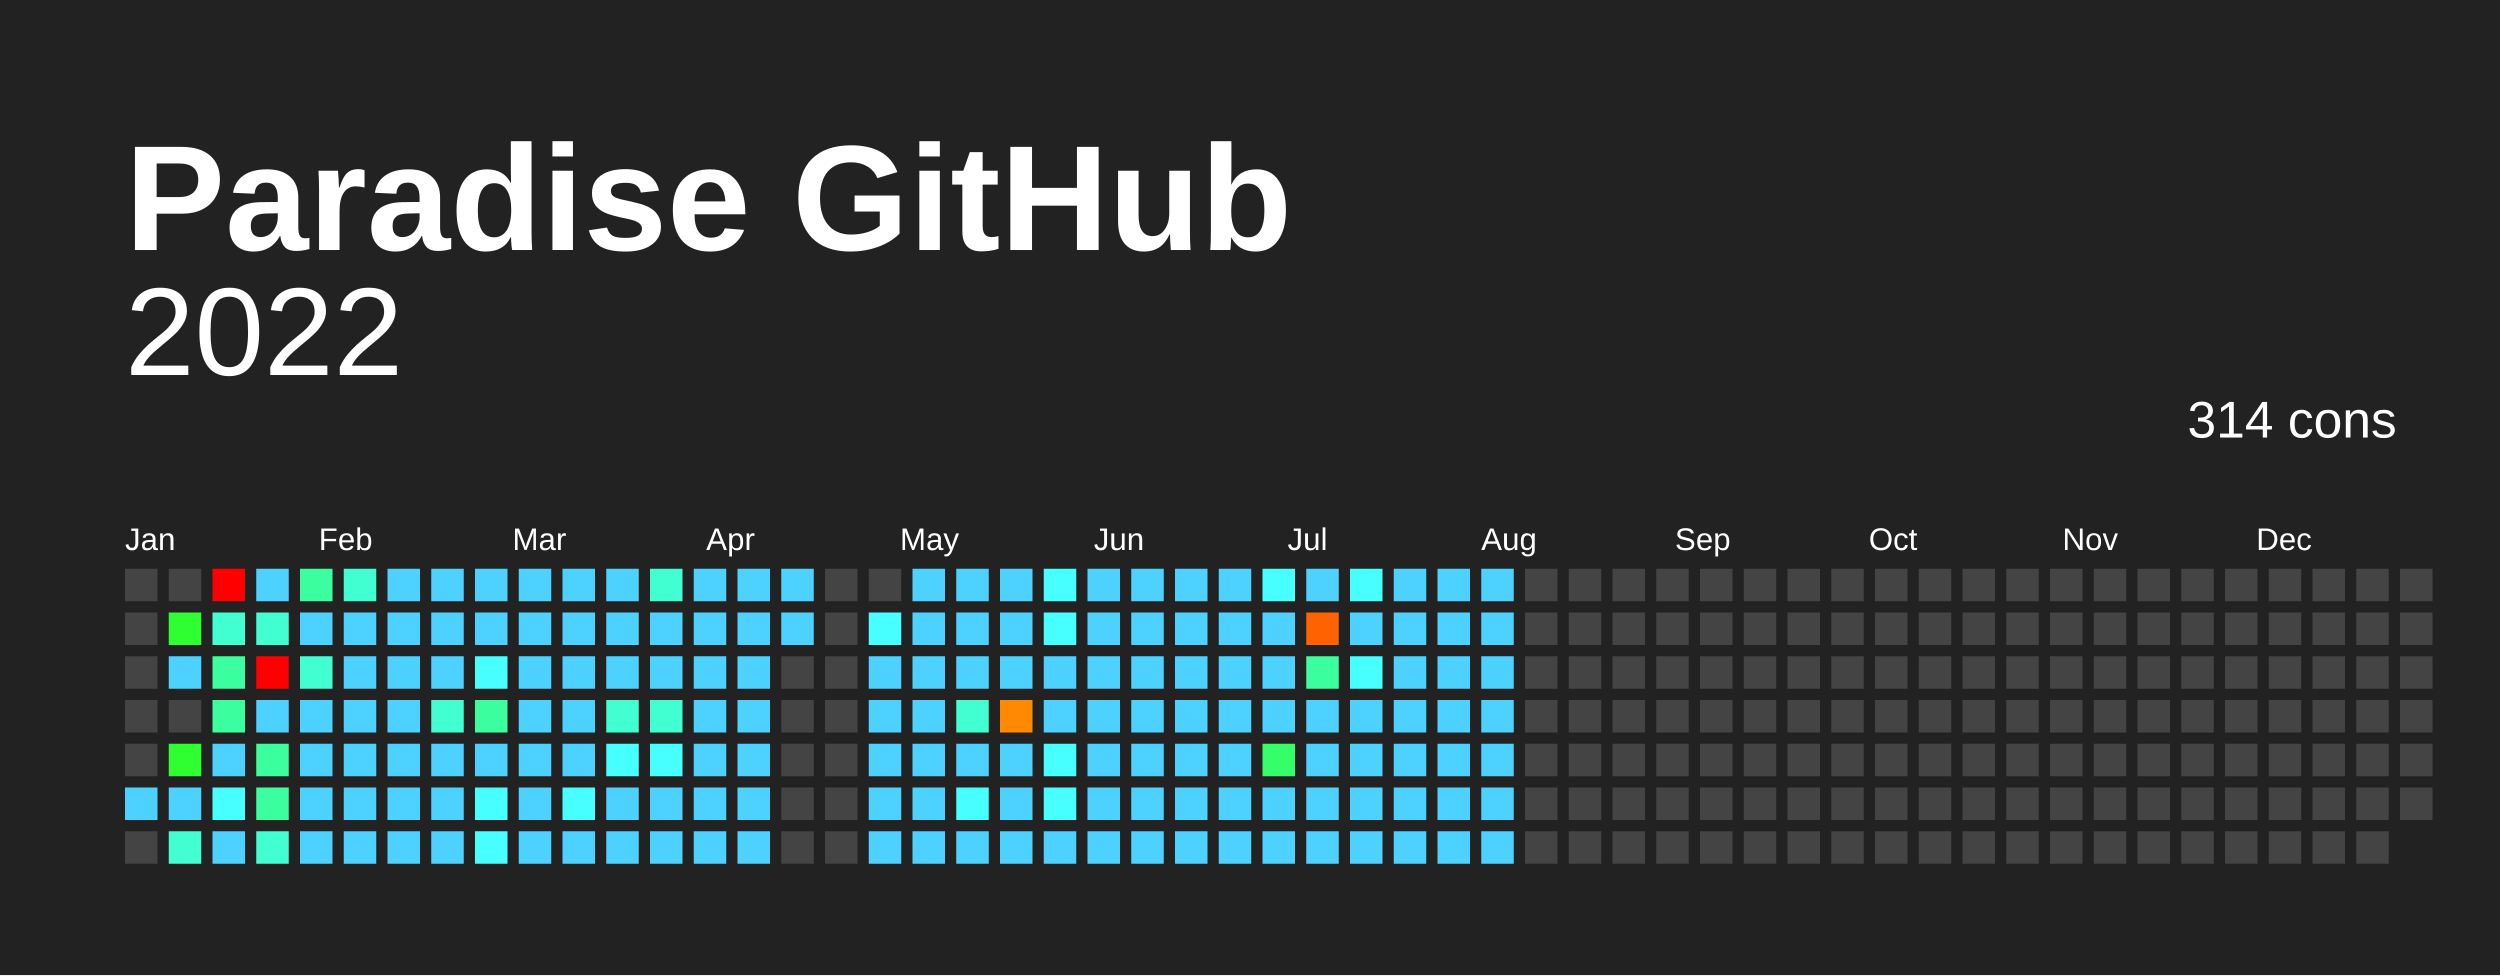
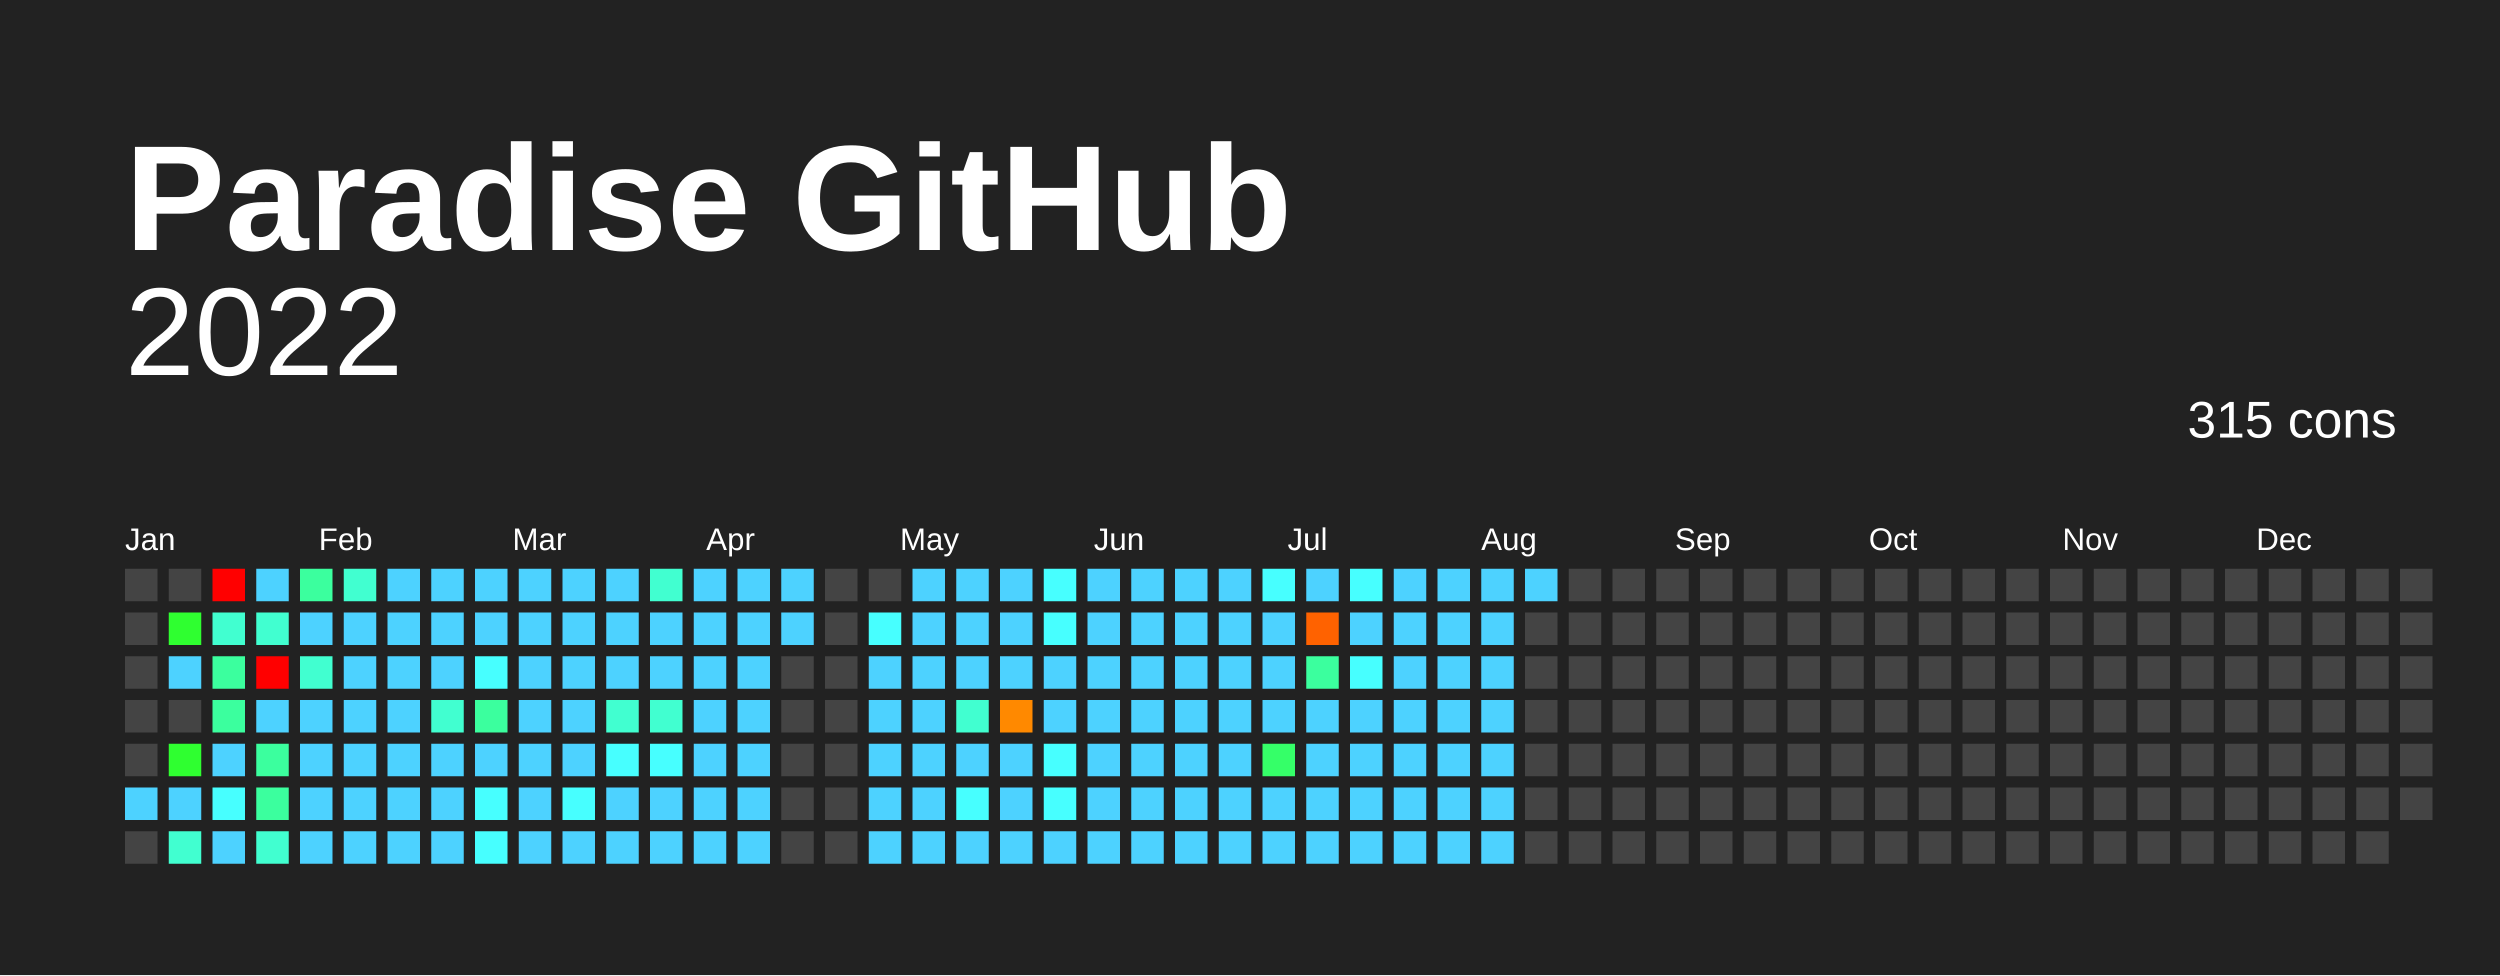
<svg xmlns="http://www.w3.org/2000/svg" baseProfile="full" height="78mm" version="1.1" viewBox="0,0,200,78" width="200mm">
  <defs />
  <rect fill="#222222" height="78" width="200" x="0" y="0" />
  <text fill="#FFFFFF" style="font-size:12px; font-family:Arial; font-weight:bold;" x="10" y="20">Paradise GitHub</text>
  <text alignment-baseline="hanging" fill="#FFFFFF" style="font-size:10.0px; font-family:Arial;" x="10" y="30">2022</text>
-   <text alignment-baseline="hanging" fill="#FFFFFF" style="font-size:4.125px; font-family:Arial;" x="175" y="35">314 cons</text>
+   <text alignment-baseline="hanging" fill="#FFFFFF" style="font-size:4.125px; font-family:Arial;" x="175" y="35">315 cons</text>
  <text fill="#FFFFFF" style="font-size:2.5px; font-family:Arial" x="10.0" y="44">Jan</text>
  <text fill="#FFFFFF" style="font-size:2.5px; font-family:Arial" x="25.5" y="44">Feb</text>
  <text fill="#FFFFFF" style="font-size:2.5px; font-family:Arial" x="41.0" y="44">Mar</text>
  <text fill="#FFFFFF" style="font-size:2.5px; font-family:Arial" x="56.5" y="44">Apr</text>
  <text fill="#FFFFFF" style="font-size:2.5px; font-family:Arial" x="72.0" y="44">May</text>
  <text fill="#FFFFFF" style="font-size:2.5px; font-family:Arial" x="87.5" y="44">Jun</text>
  <text fill="#FFFFFF" style="font-size:2.5px; font-family:Arial" x="103.0" y="44">Jul</text>
  <text fill="#FFFFFF" style="font-size:2.5px; font-family:Arial" x="118.5" y="44">Aug</text>
  <text fill="#FFFFFF" style="font-size:2.5px; font-family:Arial" x="134.0" y="44">Sep</text>
  <text fill="#FFFFFF" style="font-size:2.5px; font-family:Arial" x="149.5" y="44">Oct</text>
  <text fill="#FFFFFF" style="font-size:2.5px; font-family:Arial" x="165.0" y="44">Nov</text>
  <text fill="#FFFFFF" style="font-size:2.5px; font-family:Arial" x="180.5" y="44">Dec</text>
  <rect fill="#444444" height="2.6" width="2.6" x="10.0" y="45.5" />
  <rect fill="#444444" height="2.6" width="2.6" x="10.0" y="49.0" />
  <rect fill="#444444" height="2.6" width="2.6" x="10.0" y="52.5" />
  <rect fill="#444444" height="2.6" width="2.6" x="10.0" y="56.0" />
  <rect fill="#444444" height="2.6" width="2.6" x="10.0" y="59.5" />
  <rect fill="#4dd2ff" height="2.6" width="2.6" x="10.0" y="63.0" />
  <rect fill="#444444" height="2.6" width="2.6" x="10.0" y="66.5" />
  <rect fill="#444444" height="2.6" width="2.6" x="13.5" y="45.5" />
  <rect fill="#2fff30" height="2.6" width="2.6" x="13.5" y="49.0" />
  <rect fill="#4dd2ff" height="2.6" width="2.6" x="13.5" y="52.5" />
  <rect fill="#444444" height="2.6" width="2.6" x="13.5" y="56.0" />
  <rect fill="#2fff30" height="2.6" width="2.6" x="13.5" y="59.5" />
  <rect fill="#4dd2ff" height="2.6" width="2.6" x="13.5" y="63.0" />
  <rect fill="#41ffd0" height="2.6" width="2.6" x="13.5" y="66.5" />
  <rect fill="red" height="2.6" width="2.6" x="17.0" y="45.5" />
  <rect fill="#41ffd0" height="2.6" width="2.6" x="17.0" y="49.0" />
  <rect fill="#3bff9e" height="2.6" width="2.6" x="17.0" y="52.5" />
  <rect fill="#3bff9e" height="2.6" width="2.6" x="17.0" y="56.0" />
  <rect fill="#4dd2ff" height="2.6" width="2.6" x="17.0" y="59.5" />
  <rect fill="#47ffff" height="2.6" width="2.6" x="17.0" y="63.0" />
  <rect fill="#4dd2ff" height="2.6" width="2.6" x="17.0" y="66.5" />
  <rect fill="#4dd2ff" height="2.6" width="2.6" x="20.5" y="45.5" />
  <rect fill="#41ffd0" height="2.6" width="2.6" x="20.5" y="49.0" />
  <rect fill="red" height="2.6" width="2.6" x="20.5" y="52.5" />
  <rect fill="#4dd2ff" height="2.6" width="2.6" x="20.5" y="56.0" />
  <rect fill="#3bff9e" height="2.6" width="2.6" x="20.5" y="59.5" />
  <rect fill="#3bff9e" height="2.6" width="2.6" x="20.5" y="63.0" />
  <rect fill="#41ffd0" height="2.6" width="2.6" x="20.5" y="66.5" />
  <rect fill="#3bff9e" height="2.6" width="2.6" x="24.0" y="45.5" />
  <rect fill="#4dd2ff" height="2.6" width="2.6" x="24.0" y="49.0" />
  <rect fill="#41ffd0" height="2.6" width="2.6" x="24.0" y="52.5" />
  <rect fill="#4dd2ff" height="2.6" width="2.6" x="24.0" y="56.0" />
  <rect fill="#4dd2ff" height="2.6" width="2.6" x="24.0" y="59.5" />
  <rect fill="#4dd2ff" height="2.6" width="2.6" x="24.0" y="63.0" />
  <rect fill="#4dd2ff" height="2.6" width="2.6" x="24.0" y="66.5" />
  <rect fill="#41ffd0" height="2.6" width="2.6" x="27.5" y="45.5" />
  <rect fill="#4dd2ff" height="2.6" width="2.6" x="27.5" y="49.0" />
  <rect fill="#4dd2ff" height="2.6" width="2.6" x="27.5" y="52.5" />
  <rect fill="#4dd2ff" height="2.6" width="2.6" x="27.5" y="56.0" />
  <rect fill="#4dd2ff" height="2.6" width="2.6" x="27.5" y="59.5" />
  <rect fill="#4dd2ff" height="2.6" width="2.6" x="27.5" y="63.0" />
  <rect fill="#4dd2ff" height="2.6" width="2.6" x="27.5" y="66.5" />
  <rect fill="#4dd2ff" height="2.6" width="2.6" x="31.0" y="45.5" />
  <rect fill="#4dd2ff" height="2.6" width="2.6" x="31.0" y="49.0" />
  <rect fill="#4dd2ff" height="2.6" width="2.6" x="31.0" y="52.5" />
  <rect fill="#4dd2ff" height="2.6" width="2.6" x="31.0" y="56.0" />
  <rect fill="#4dd2ff" height="2.6" width="2.6" x="31.0" y="59.5" />
  <rect fill="#4dd2ff" height="2.6" width="2.6" x="31.0" y="63.0" />
  <rect fill="#4dd2ff" height="2.6" width="2.6" x="31.0" y="66.5" />
  <rect fill="#4dd2ff" height="2.6" width="2.6" x="34.5" y="45.5" />
  <rect fill="#4dd2ff" height="2.6" width="2.6" x="34.5" y="49.0" />
  <rect fill="#4dd2ff" height="2.6" width="2.6" x="34.5" y="52.5" />
  <rect fill="#41ffd0" height="2.6" width="2.6" x="34.5" y="56.0" />
  <rect fill="#4dd2ff" height="2.6" width="2.6" x="34.5" y="59.5" />
  <rect fill="#4dd2ff" height="2.6" width="2.6" x="34.5" y="63.0" />
  <rect fill="#4dd2ff" height="2.6" width="2.6" x="34.5" y="66.5" />
  <rect fill="#4dd2ff" height="2.6" width="2.6" x="38.0" y="45.5" />
  <rect fill="#4dd2ff" height="2.6" width="2.6" x="38.0" y="49.0" />
  <rect fill="#47ffff" height="2.6" width="2.6" x="38.0" y="52.5" />
  <rect fill="#3bff9e" height="2.6" width="2.6" x="38.0" y="56.0" />
  <rect fill="#4dd2ff" height="2.6" width="2.6" x="38.0" y="59.5" />
  <rect fill="#47ffff" height="2.6" width="2.6" x="38.0" y="63.0" />
  <rect fill="#47ffff" height="2.6" width="2.6" x="38.0" y="66.5" />
  <rect fill="#4dd2ff" height="2.6" width="2.6" x="41.5" y="45.5" />
  <rect fill="#4dd2ff" height="2.6" width="2.6" x="41.5" y="49.0" />
  <rect fill="#4dd2ff" height="2.6" width="2.6" x="41.5" y="52.5" />
  <rect fill="#4dd2ff" height="2.6" width="2.6" x="41.5" y="56.0" />
  <rect fill="#4dd2ff" height="2.6" width="2.6" x="41.5" y="59.5" />
  <rect fill="#4dd2ff" height="2.6" width="2.6" x="41.5" y="63.0" />
  <rect fill="#4dd2ff" height="2.6" width="2.6" x="41.5" y="66.5" />
  <rect fill="#4dd2ff" height="2.6" width="2.6" x="45.0" y="45.5" />
  <rect fill="#4dd2ff" height="2.6" width="2.6" x="45.0" y="49.0" />
  <rect fill="#4dd2ff" height="2.6" width="2.6" x="45.0" y="52.5" />
  <rect fill="#4dd2ff" height="2.6" width="2.6" x="45.0" y="56.0" />
  <rect fill="#4dd2ff" height="2.6" width="2.6" x="45.0" y="59.5" />
  <rect fill="#47ffff" height="2.6" width="2.6" x="45.0" y="63.0" />
  <rect fill="#4dd2ff" height="2.6" width="2.6" x="45.0" y="66.5" />
  <rect fill="#4dd2ff" height="2.6" width="2.6" x="48.5" y="45.5" />
  <rect fill="#4dd2ff" height="2.6" width="2.6" x="48.5" y="49.0" />
  <rect fill="#4dd2ff" height="2.6" width="2.6" x="48.5" y="52.5" />
  <rect fill="#41ffd0" height="2.6" width="2.6" x="48.5" y="56.0" />
  <rect fill="#47ffff" height="2.6" width="2.6" x="48.5" y="59.5" />
  <rect fill="#4dd2ff" height="2.6" width="2.6" x="48.5" y="63.0" />
  <rect fill="#4dd2ff" height="2.6" width="2.6" x="48.5" y="66.5" />
  <rect fill="#41ffd0" height="2.6" width="2.6" x="52.0" y="45.5" />
  <rect fill="#4dd2ff" height="2.6" width="2.6" x="52.0" y="49.0" />
  <rect fill="#4dd2ff" height="2.6" width="2.6" x="52.0" y="52.5" />
  <rect fill="#41ffd0" height="2.6" width="2.6" x="52.0" y="56.0" />
  <rect fill="#47ffff" height="2.6" width="2.6" x="52.0" y="59.5" />
  <rect fill="#4dd2ff" height="2.6" width="2.6" x="52.0" y="63.0" />
  <rect fill="#4dd2ff" height="2.6" width="2.6" x="52.0" y="66.5" />
  <rect fill="#4dd2ff" height="2.6" width="2.6" x="55.5" y="45.5" />
  <rect fill="#4dd2ff" height="2.6" width="2.6" x="55.5" y="49.0" />
  <rect fill="#4dd2ff" height="2.6" width="2.6" x="55.5" y="52.5" />
  <rect fill="#4dd2ff" height="2.6" width="2.6" x="55.5" y="56.0" />
  <rect fill="#4dd2ff" height="2.6" width="2.6" x="55.5" y="59.5" />
  <rect fill="#4dd2ff" height="2.6" width="2.6" x="55.5" y="63.0" />
  <rect fill="#4dd2ff" height="2.6" width="2.6" x="55.5" y="66.5" />
  <rect fill="#4dd2ff" height="2.6" width="2.6" x="59.0" y="45.5" />
  <rect fill="#4dd2ff" height="2.6" width="2.6" x="59.0" y="49.0" />
  <rect fill="#4dd2ff" height="2.6" width="2.6" x="59.0" y="52.5" />
  <rect fill="#4dd2ff" height="2.6" width="2.6" x="59.0" y="56.0" />
  <rect fill="#4dd2ff" height="2.6" width="2.6" x="59.0" y="59.5" />
  <rect fill="#4dd2ff" height="2.6" width="2.6" x="59.0" y="63.0" />
  <rect fill="#4dd2ff" height="2.6" width="2.6" x="59.0" y="66.5" />
  <rect fill="#4dd2ff" height="2.6" width="2.6" x="62.5" y="45.5" />
  <rect fill="#4dd2ff" height="2.6" width="2.6" x="62.5" y="49.0" />
  <rect fill="#444444" height="2.6" width="2.6" x="62.5" y="52.5" />
  <rect fill="#444444" height="2.6" width="2.6" x="62.5" y="56.0" />
  <rect fill="#444444" height="2.6" width="2.6" x="62.5" y="59.5" />
  <rect fill="#444444" height="2.6" width="2.6" x="62.5" y="63.0" />
  <rect fill="#444444" height="2.6" width="2.6" x="62.5" y="66.5" />
  <rect fill="#444444" height="2.6" width="2.6" x="66.0" y="45.5" />
  <rect fill="#444444" height="2.6" width="2.6" x="66.0" y="49.0" />
  <rect fill="#444444" height="2.6" width="2.6" x="66.0" y="52.5" />
  <rect fill="#444444" height="2.6" width="2.6" x="66.0" y="56.0" />
  <rect fill="#444444" height="2.6" width="2.6" x="66.0" y="59.5" />
  <rect fill="#444444" height="2.6" width="2.6" x="66.0" y="63.0" />
  <rect fill="#444444" height="2.6" width="2.6" x="66.0" y="66.5" />
  <rect fill="#444444" height="2.6" width="2.6" x="69.5" y="45.5" />
  <rect fill="#47ffff" height="2.6" width="2.6" x="69.5" y="49.0" />
  <rect fill="#4dd2ff" height="2.6" width="2.6" x="69.5" y="52.5" />
  <rect fill="#4dd2ff" height="2.6" width="2.6" x="69.5" y="56.0" />
  <rect fill="#4dd2ff" height="2.6" width="2.6" x="69.5" y="59.5" />
  <rect fill="#4dd2ff" height="2.6" width="2.6" x="69.5" y="63.0" />
  <rect fill="#4dd2ff" height="2.6" width="2.6" x="69.5" y="66.5" />
  <rect fill="#4dd2ff" height="2.6" width="2.6" x="73.0" y="45.5" />
  <rect fill="#4dd2ff" height="2.6" width="2.6" x="73.0" y="49.0" />
  <rect fill="#4dd2ff" height="2.6" width="2.6" x="73.0" y="52.5" />
  <rect fill="#4dd2ff" height="2.6" width="2.6" x="73.0" y="56.0" />
  <rect fill="#4dd2ff" height="2.6" width="2.6" x="73.0" y="59.5" />
  <rect fill="#4dd2ff" height="2.6" width="2.6" x="73.0" y="63.0" />
  <rect fill="#4dd2ff" height="2.6" width="2.6" x="73.0" y="66.5" />
  <rect fill="#4dd2ff" height="2.6" width="2.6" x="76.5" y="45.5" />
  <rect fill="#4dd2ff" height="2.6" width="2.6" x="76.5" y="49.0" />
  <rect fill="#4dd2ff" height="2.6" width="2.6" x="76.5" y="52.5" />
  <rect fill="#41ffd0" height="2.6" width="2.6" x="76.5" y="56.0" />
  <rect fill="#4dd2ff" height="2.6" width="2.6" x="76.5" y="59.5" />
  <rect fill="#47ffff" height="2.6" width="2.6" x="76.5" y="63.0" />
  <rect fill="#4dd2ff" height="2.6" width="2.6" x="76.5" y="66.5" />
  <rect fill="#4dd2ff" height="2.6" width="2.6" x="80.0" y="45.5" />
  <rect fill="#4dd2ff" height="2.6" width="2.6" x="80.0" y="49.0" />
  <rect fill="#4dd2ff" height="2.6" width="2.6" x="80.0" y="52.5" />
  <rect fill="#ff8900" height="2.6" width="2.6" x="80.0" y="56.0" />
  <rect fill="#4dd2ff" height="2.6" width="2.6" x="80.0" y="59.5" />
  <rect fill="#4dd2ff" height="2.6" width="2.6" x="80.0" y="63.0" />
  <rect fill="#4dd2ff" height="2.6" width="2.6" x="80.0" y="66.5" />
  <rect fill="#47ffff" height="2.6" width="2.6" x="83.5" y="45.5" />
  <rect fill="#47ffff" height="2.6" width="2.6" x="83.5" y="49.0" />
  <rect fill="#4dd2ff" height="2.6" width="2.6" x="83.5" y="52.5" />
  <rect fill="#4dd2ff" height="2.6" width="2.6" x="83.5" y="56.0" />
  <rect fill="#47ffff" height="2.6" width="2.6" x="83.5" y="59.5" />
  <rect fill="#47ffff" height="2.6" width="2.6" x="83.5" y="63.0" />
  <rect fill="#4dd2ff" height="2.6" width="2.6" x="83.5" y="66.5" />
  <rect fill="#4dd2ff" height="2.6" width="2.6" x="87.0" y="45.5" />
  <rect fill="#4dd2ff" height="2.6" width="2.6" x="87.0" y="49.0" />
  <rect fill="#4dd2ff" height="2.6" width="2.6" x="87.0" y="52.5" />
  <rect fill="#4dd2ff" height="2.6" width="2.6" x="87.0" y="56.0" />
  <rect fill="#4dd2ff" height="2.6" width="2.6" x="87.0" y="59.5" />
  <rect fill="#4dd2ff" height="2.6" width="2.6" x="87.0" y="63.0" />
  <rect fill="#4dd2ff" height="2.6" width="2.6" x="87.0" y="66.5" />
  <rect fill="#4dd2ff" height="2.6" width="2.6" x="90.5" y="45.5" />
  <rect fill="#4dd2ff" height="2.6" width="2.6" x="90.5" y="49.0" />
  <rect fill="#4dd2ff" height="2.6" width="2.6" x="90.5" y="52.5" />
  <rect fill="#4dd2ff" height="2.6" width="2.6" x="90.5" y="56.0" />
  <rect fill="#4dd2ff" height="2.6" width="2.6" x="90.5" y="59.5" />
  <rect fill="#4dd2ff" height="2.6" width="2.6" x="90.5" y="63.0" />
  <rect fill="#4dd2ff" height="2.6" width="2.6" x="90.5" y="66.5" />
  <rect fill="#4dd2ff" height="2.6" width="2.6" x="94.0" y="45.5" />
  <rect fill="#4dd2ff" height="2.6" width="2.6" x="94.0" y="49.0" />
  <rect fill="#4dd2ff" height="2.6" width="2.6" x="94.0" y="52.5" />
  <rect fill="#4dd2ff" height="2.6" width="2.6" x="94.0" y="56.0" />
  <rect fill="#4dd2ff" height="2.6" width="2.6" x="94.0" y="59.5" />
  <rect fill="#4dd2ff" height="2.6" width="2.6" x="94.0" y="63.0" />
  <rect fill="#4dd2ff" height="2.6" width="2.6" x="94.0" y="66.5" />
  <rect fill="#4dd2ff" height="2.6" width="2.6" x="97.5" y="45.5" />
  <rect fill="#4dd2ff" height="2.6" width="2.6" x="97.5" y="49.0" />
  <rect fill="#4dd2ff" height="2.6" width="2.6" x="97.5" y="52.5" />
  <rect fill="#4dd2ff" height="2.6" width="2.6" x="97.5" y="56.0" />
  <rect fill="#4dd2ff" height="2.6" width="2.6" x="97.5" y="59.5" />
  <rect fill="#4dd2ff" height="2.6" width="2.6" x="97.5" y="63.0" />
  <rect fill="#4dd2ff" height="2.6" width="2.6" x="97.5" y="66.5" />
  <rect fill="#47ffff" height="2.6" width="2.6" x="101.0" y="45.5" />
  <rect fill="#4dd2ff" height="2.6" width="2.6" x="101.0" y="49.0" />
  <rect fill="#4dd2ff" height="2.6" width="2.6" x="101.0" y="52.5" />
  <rect fill="#4dd2ff" height="2.6" width="2.6" x="101.0" y="56.0" />
  <rect fill="#35ff68" height="2.6" width="2.6" x="101.0" y="59.5" />
  <rect fill="#4dd2ff" height="2.6" width="2.6" x="101.0" y="63.0" />
  <rect fill="#4dd2ff" height="2.6" width="2.6" x="101.0" y="66.5" />
  <rect fill="#4dd2ff" height="2.6" width="2.6" x="104.5" y="45.5" />
  <rect fill="#ff6200" height="2.6" width="2.6" x="104.5" y="49.0" />
  <rect fill="#3bff9e" height="2.6" width="2.6" x="104.5" y="52.5" />
  <rect fill="#4dd2ff" height="2.6" width="2.6" x="104.5" y="56.0" />
  <rect fill="#4dd2ff" height="2.6" width="2.6" x="104.5" y="59.5" />
  <rect fill="#4dd2ff" height="2.6" width="2.6" x="104.5" y="63.0" />
  <rect fill="#4dd2ff" height="2.6" width="2.6" x="104.5" y="66.5" />
  <rect fill="#47ffff" height="2.6" width="2.6" x="108.0" y="45.5" />
  <rect fill="#4dd2ff" height="2.6" width="2.6" x="108.0" y="49.0" />
  <rect fill="#47ffff" height="2.6" width="2.6" x="108.0" y="52.5" />
  <rect fill="#4dd2ff" height="2.6" width="2.6" x="108.0" y="56.0" />
  <rect fill="#4dd2ff" height="2.6" width="2.6" x="108.0" y="59.5" />
  <rect fill="#4dd2ff" height="2.6" width="2.6" x="108.0" y="63.0" />
  <rect fill="#4dd2ff" height="2.6" width="2.6" x="108.0" y="66.5" />
  <rect fill="#4dd2ff" height="2.6" width="2.6" x="111.5" y="45.5" />
  <rect fill="#4dd2ff" height="2.6" width="2.6" x="111.5" y="49.0" />
  <rect fill="#4dd2ff" height="2.6" width="2.6" x="111.5" y="52.5" />
  <rect fill="#4dd2ff" height="2.6" width="2.6" x="111.5" y="56.0" />
  <rect fill="#4dd2ff" height="2.6" width="2.6" x="111.5" y="59.5" />
  <rect fill="#4dd2ff" height="2.6" width="2.6" x="111.5" y="63.0" />
  <rect fill="#4dd2ff" height="2.6" width="2.6" x="111.5" y="66.5" />
  <rect fill="#4dd2ff" height="2.6" width="2.6" x="115.0" y="45.5" />
  <rect fill="#4dd2ff" height="2.6" width="2.6" x="115.0" y="49.0" />
  <rect fill="#4dd2ff" height="2.6" width="2.6" x="115.0" y="52.5" />
  <rect fill="#4dd2ff" height="2.6" width="2.6" x="115.0" y="56.0" />
  <rect fill="#4dd2ff" height="2.6" width="2.6" x="115.0" y="59.5" />
  <rect fill="#4dd2ff" height="2.6" width="2.6" x="115.0" y="63.0" />
  <rect fill="#4dd2ff" height="2.6" width="2.6" x="115.0" y="66.5" />
  <rect fill="#4dd2ff" height="2.6" width="2.6" x="118.5" y="45.5" />
  <rect fill="#4dd2ff" height="2.6" width="2.6" x="118.5" y="49.0" />
  <rect fill="#4dd2ff" height="2.6" width="2.6" x="118.5" y="52.5" />
  <rect fill="#4dd2ff" height="2.6" width="2.6" x="118.5" y="56.0" />
  <rect fill="#4dd2ff" height="2.6" width="2.6" x="118.5" y="59.5" />
  <rect fill="#4dd2ff" height="2.6" width="2.6" x="118.5" y="63.0" />
  <rect fill="#4dd2ff" height="2.6" width="2.6" x="118.5" y="66.5" />
-   <rect fill="#444444" height="2.6" width="2.6" x="122.0" y="45.5" />
+   <rect fill="#4dd2ff" height="2.6" width="2.6" x="122.0" y="45.5" />
  <rect fill="#444444" height="2.6" width="2.6" x="122.0" y="49.0" />
  <rect fill="#444444" height="2.6" width="2.6" x="122.0" y="52.5" />
  <rect fill="#444444" height="2.6" width="2.6" x="122.0" y="56.0" />
  <rect fill="#444444" height="2.6" width="2.6" x="122.0" y="59.5" />
  <rect fill="#444444" height="2.6" width="2.6" x="122.0" y="63.0" />
  <rect fill="#444444" height="2.6" width="2.6" x="122.0" y="66.5" />
  <rect fill="#444444" height="2.6" width="2.6" x="125.5" y="45.5" />
  <rect fill="#444444" height="2.6" width="2.6" x="125.5" y="49.0" />
  <rect fill="#444444" height="2.6" width="2.6" x="125.5" y="52.5" />
  <rect fill="#444444" height="2.6" width="2.6" x="125.5" y="56.0" />
  <rect fill="#444444" height="2.6" width="2.6" x="125.5" y="59.5" />
  <rect fill="#444444" height="2.6" width="2.6" x="125.5" y="63.0" />
  <rect fill="#444444" height="2.6" width="2.6" x="125.5" y="66.5" />
  <rect fill="#444444" height="2.6" width="2.6" x="129.0" y="45.5" />
  <rect fill="#444444" height="2.6" width="2.6" x="129.0" y="49.0" />
  <rect fill="#444444" height="2.6" width="2.6" x="129.0" y="52.5" />
  <rect fill="#444444" height="2.6" width="2.6" x="129.0" y="56.0" />
  <rect fill="#444444" height="2.6" width="2.6" x="129.0" y="59.5" />
  <rect fill="#444444" height="2.6" width="2.6" x="129.0" y="63.0" />
  <rect fill="#444444" height="2.6" width="2.6" x="129.0" y="66.5" />
  <rect fill="#444444" height="2.6" width="2.6" x="132.5" y="45.5" />
  <rect fill="#444444" height="2.6" width="2.6" x="132.5" y="49.0" />
  <rect fill="#444444" height="2.6" width="2.6" x="132.5" y="52.5" />
  <rect fill="#444444" height="2.6" width="2.6" x="132.5" y="56.0" />
  <rect fill="#444444" height="2.6" width="2.6" x="132.5" y="59.5" />
  <rect fill="#444444" height="2.6" width="2.6" x="132.5" y="63.0" />
  <rect fill="#444444" height="2.6" width="2.6" x="132.5" y="66.5" />
  <rect fill="#444444" height="2.6" width="2.6" x="136.0" y="45.5" />
  <rect fill="#444444" height="2.6" width="2.6" x="136.0" y="49.0" />
  <rect fill="#444444" height="2.6" width="2.6" x="136.0" y="52.5" />
  <rect fill="#444444" height="2.6" width="2.6" x="136.0" y="56.0" />
  <rect fill="#444444" height="2.6" width="2.6" x="136.0" y="59.5" />
  <rect fill="#444444" height="2.6" width="2.6" x="136.0" y="63.0" />
  <rect fill="#444444" height="2.6" width="2.6" x="136.0" y="66.5" />
  <rect fill="#444444" height="2.6" width="2.6" x="139.5" y="45.5" />
  <rect fill="#444444" height="2.6" width="2.6" x="139.5" y="49.0" />
  <rect fill="#444444" height="2.6" width="2.6" x="139.5" y="52.5" />
  <rect fill="#444444" height="2.6" width="2.6" x="139.5" y="56.0" />
  <rect fill="#444444" height="2.6" width="2.6" x="139.5" y="59.5" />
  <rect fill="#444444" height="2.6" width="2.6" x="139.5" y="63.0" />
  <rect fill="#444444" height="2.6" width="2.6" x="139.5" y="66.5" />
  <rect fill="#444444" height="2.6" width="2.6" x="143.0" y="45.5" />
  <rect fill="#444444" height="2.6" width="2.6" x="143.0" y="49.0" />
  <rect fill="#444444" height="2.6" width="2.6" x="143.0" y="52.5" />
  <rect fill="#444444" height="2.6" width="2.6" x="143.0" y="56.0" />
  <rect fill="#444444" height="2.6" width="2.6" x="143.0" y="59.5" />
  <rect fill="#444444" height="2.6" width="2.6" x="143.0" y="63.0" />
  <rect fill="#444444" height="2.6" width="2.6" x="143.0" y="66.5" />
  <rect fill="#444444" height="2.6" width="2.6" x="146.5" y="45.5" />
  <rect fill="#444444" height="2.6" width="2.6" x="146.5" y="49.0" />
  <rect fill="#444444" height="2.6" width="2.6" x="146.5" y="52.5" />
  <rect fill="#444444" height="2.6" width="2.6" x="146.5" y="56.0" />
  <rect fill="#444444" height="2.6" width="2.6" x="146.5" y="59.5" />
  <rect fill="#444444" height="2.6" width="2.6" x="146.5" y="63.0" />
  <rect fill="#444444" height="2.6" width="2.6" x="146.5" y="66.5" />
  <rect fill="#444444" height="2.6" width="2.6" x="150.0" y="45.5" />
  <rect fill="#444444" height="2.6" width="2.6" x="150.0" y="49.0" />
  <rect fill="#444444" height="2.6" width="2.6" x="150.0" y="52.5" />
  <rect fill="#444444" height="2.6" width="2.6" x="150.0" y="56.0" />
  <rect fill="#444444" height="2.6" width="2.6" x="150.0" y="59.5" />
  <rect fill="#444444" height="2.6" width="2.6" x="150.0" y="63.0" />
  <rect fill="#444444" height="2.6" width="2.6" x="150.0" y="66.5" />
  <rect fill="#444444" height="2.6" width="2.6" x="153.5" y="45.5" />
  <rect fill="#444444" height="2.6" width="2.6" x="153.5" y="49.0" />
  <rect fill="#444444" height="2.6" width="2.6" x="153.5" y="52.5" />
  <rect fill="#444444" height="2.6" width="2.6" x="153.5" y="56.0" />
  <rect fill="#444444" height="2.6" width="2.6" x="153.5" y="59.5" />
  <rect fill="#444444" height="2.6" width="2.6" x="153.5" y="63.0" />
  <rect fill="#444444" height="2.6" width="2.6" x="153.5" y="66.5" />
  <rect fill="#444444" height="2.6" width="2.6" x="157.0" y="45.5" />
  <rect fill="#444444" height="2.6" width="2.6" x="157.0" y="49.0" />
  <rect fill="#444444" height="2.6" width="2.6" x="157.0" y="52.5" />
  <rect fill="#444444" height="2.6" width="2.6" x="157.0" y="56.0" />
  <rect fill="#444444" height="2.6" width="2.6" x="157.0" y="59.5" />
  <rect fill="#444444" height="2.6" width="2.6" x="157.0" y="63.0" />
  <rect fill="#444444" height="2.6" width="2.6" x="157.0" y="66.5" />
  <rect fill="#444444" height="2.6" width="2.6" x="160.5" y="45.5" />
  <rect fill="#444444" height="2.6" width="2.6" x="160.5" y="49.0" />
  <rect fill="#444444" height="2.6" width="2.6" x="160.5" y="52.5" />
  <rect fill="#444444" height="2.6" width="2.6" x="160.5" y="56.0" />
  <rect fill="#444444" height="2.6" width="2.6" x="160.5" y="59.5" />
  <rect fill="#444444" height="2.6" width="2.6" x="160.5" y="63.0" />
  <rect fill="#444444" height="2.6" width="2.6" x="160.5" y="66.5" />
  <rect fill="#444444" height="2.6" width="2.6" x="164.0" y="45.5" />
  <rect fill="#444444" height="2.6" width="2.6" x="164.0" y="49.0" />
  <rect fill="#444444" height="2.6" width="2.6" x="164.0" y="52.5" />
  <rect fill="#444444" height="2.6" width="2.6" x="164.0" y="56.0" />
  <rect fill="#444444" height="2.6" width="2.6" x="164.0" y="59.5" />
  <rect fill="#444444" height="2.6" width="2.6" x="164.0" y="63.0" />
  <rect fill="#444444" height="2.6" width="2.6" x="164.0" y="66.5" />
  <rect fill="#444444" height="2.6" width="2.6" x="167.5" y="45.5" />
  <rect fill="#444444" height="2.6" width="2.6" x="167.5" y="49.0" />
  <rect fill="#444444" height="2.6" width="2.6" x="167.5" y="52.5" />
  <rect fill="#444444" height="2.6" width="2.6" x="167.5" y="56.0" />
  <rect fill="#444444" height="2.6" width="2.6" x="167.5" y="59.5" />
  <rect fill="#444444" height="2.6" width="2.6" x="167.5" y="63.0" />
  <rect fill="#444444" height="2.6" width="2.6" x="167.5" y="66.5" />
  <rect fill="#444444" height="2.6" width="2.6" x="171.0" y="45.5" />
  <rect fill="#444444" height="2.6" width="2.6" x="171.0" y="49.0" />
  <rect fill="#444444" height="2.6" width="2.6" x="171.0" y="52.5" />
  <rect fill="#444444" height="2.6" width="2.6" x="171.0" y="56.0" />
  <rect fill="#444444" height="2.6" width="2.6" x="171.0" y="59.5" />
  <rect fill="#444444" height="2.6" width="2.6" x="171.0" y="63.0" />
  <rect fill="#444444" height="2.6" width="2.6" x="171.0" y="66.5" />
  <rect fill="#444444" height="2.6" width="2.6" x="174.5" y="45.5" />
  <rect fill="#444444" height="2.6" width="2.6" x="174.5" y="49.0" />
  <rect fill="#444444" height="2.6" width="2.6" x="174.5" y="52.5" />
  <rect fill="#444444" height="2.6" width="2.6" x="174.5" y="56.0" />
  <rect fill="#444444" height="2.6" width="2.6" x="174.5" y="59.5" />
  <rect fill="#444444" height="2.6" width="2.6" x="174.5" y="63.0" />
  <rect fill="#444444" height="2.6" width="2.6" x="174.5" y="66.5" />
  <rect fill="#444444" height="2.6" width="2.6" x="178.0" y="45.5" />
  <rect fill="#444444" height="2.6" width="2.6" x="178.0" y="49.0" />
  <rect fill="#444444" height="2.6" width="2.6" x="178.0" y="52.5" />
  <rect fill="#444444" height="2.6" width="2.6" x="178.0" y="56.0" />
  <rect fill="#444444" height="2.6" width="2.6" x="178.0" y="59.5" />
  <rect fill="#444444" height="2.6" width="2.6" x="178.0" y="63.0" />
  <rect fill="#444444" height="2.6" width="2.6" x="178.0" y="66.5" />
  <rect fill="#444444" height="2.6" width="2.6" x="181.5" y="45.5" />
  <rect fill="#444444" height="2.6" width="2.6" x="181.5" y="49.0" />
  <rect fill="#444444" height="2.6" width="2.6" x="181.5" y="52.5" />
  <rect fill="#444444" height="2.6" width="2.6" x="181.5" y="56.0" />
  <rect fill="#444444" height="2.6" width="2.6" x="181.5" y="59.5" />
  <rect fill="#444444" height="2.6" width="2.6" x="181.5" y="63.0" />
  <rect fill="#444444" height="2.6" width="2.6" x="181.5" y="66.5" />
  <rect fill="#444444" height="2.6" width="2.6" x="185.0" y="45.5" />
  <rect fill="#444444" height="2.6" width="2.6" x="185.0" y="49.0" />
  <rect fill="#444444" height="2.6" width="2.6" x="185.0" y="52.5" />
  <rect fill="#444444" height="2.6" width="2.6" x="185.0" y="56.0" />
  <rect fill="#444444" height="2.6" width="2.6" x="185.0" y="59.5" />
  <rect fill="#444444" height="2.6" width="2.6" x="185.0" y="63.0" />
  <rect fill="#444444" height="2.6" width="2.6" x="185.0" y="66.5" />
  <rect fill="#444444" height="2.6" width="2.6" x="188.5" y="45.5" />
  <rect fill="#444444" height="2.6" width="2.6" x="188.5" y="49.0" />
  <rect fill="#444444" height="2.6" width="2.6" x="188.5" y="52.5" />
  <rect fill="#444444" height="2.6" width="2.6" x="188.5" y="56.0" />
  <rect fill="#444444" height="2.6" width="2.6" x="188.5" y="59.5" />
  <rect fill="#444444" height="2.6" width="2.6" x="188.5" y="63.0" />
  <rect fill="#444444" height="2.6" width="2.6" x="188.5" y="66.5" />
  <rect fill="#444444" height="2.6" width="2.6" x="192.0" y="45.5" />
  <rect fill="#444444" height="2.6" width="2.6" x="192.0" y="49.0" />
  <rect fill="#444444" height="2.6" width="2.6" x="192.0" y="52.5" />
  <rect fill="#444444" height="2.6" width="2.6" x="192.0" y="56.0" />
  <rect fill="#444444" height="2.6" width="2.6" x="192.0" y="59.5" />
  <rect fill="#444444" height="2.6" width="2.6" x="192.0" y="63.0" />
</svg>
